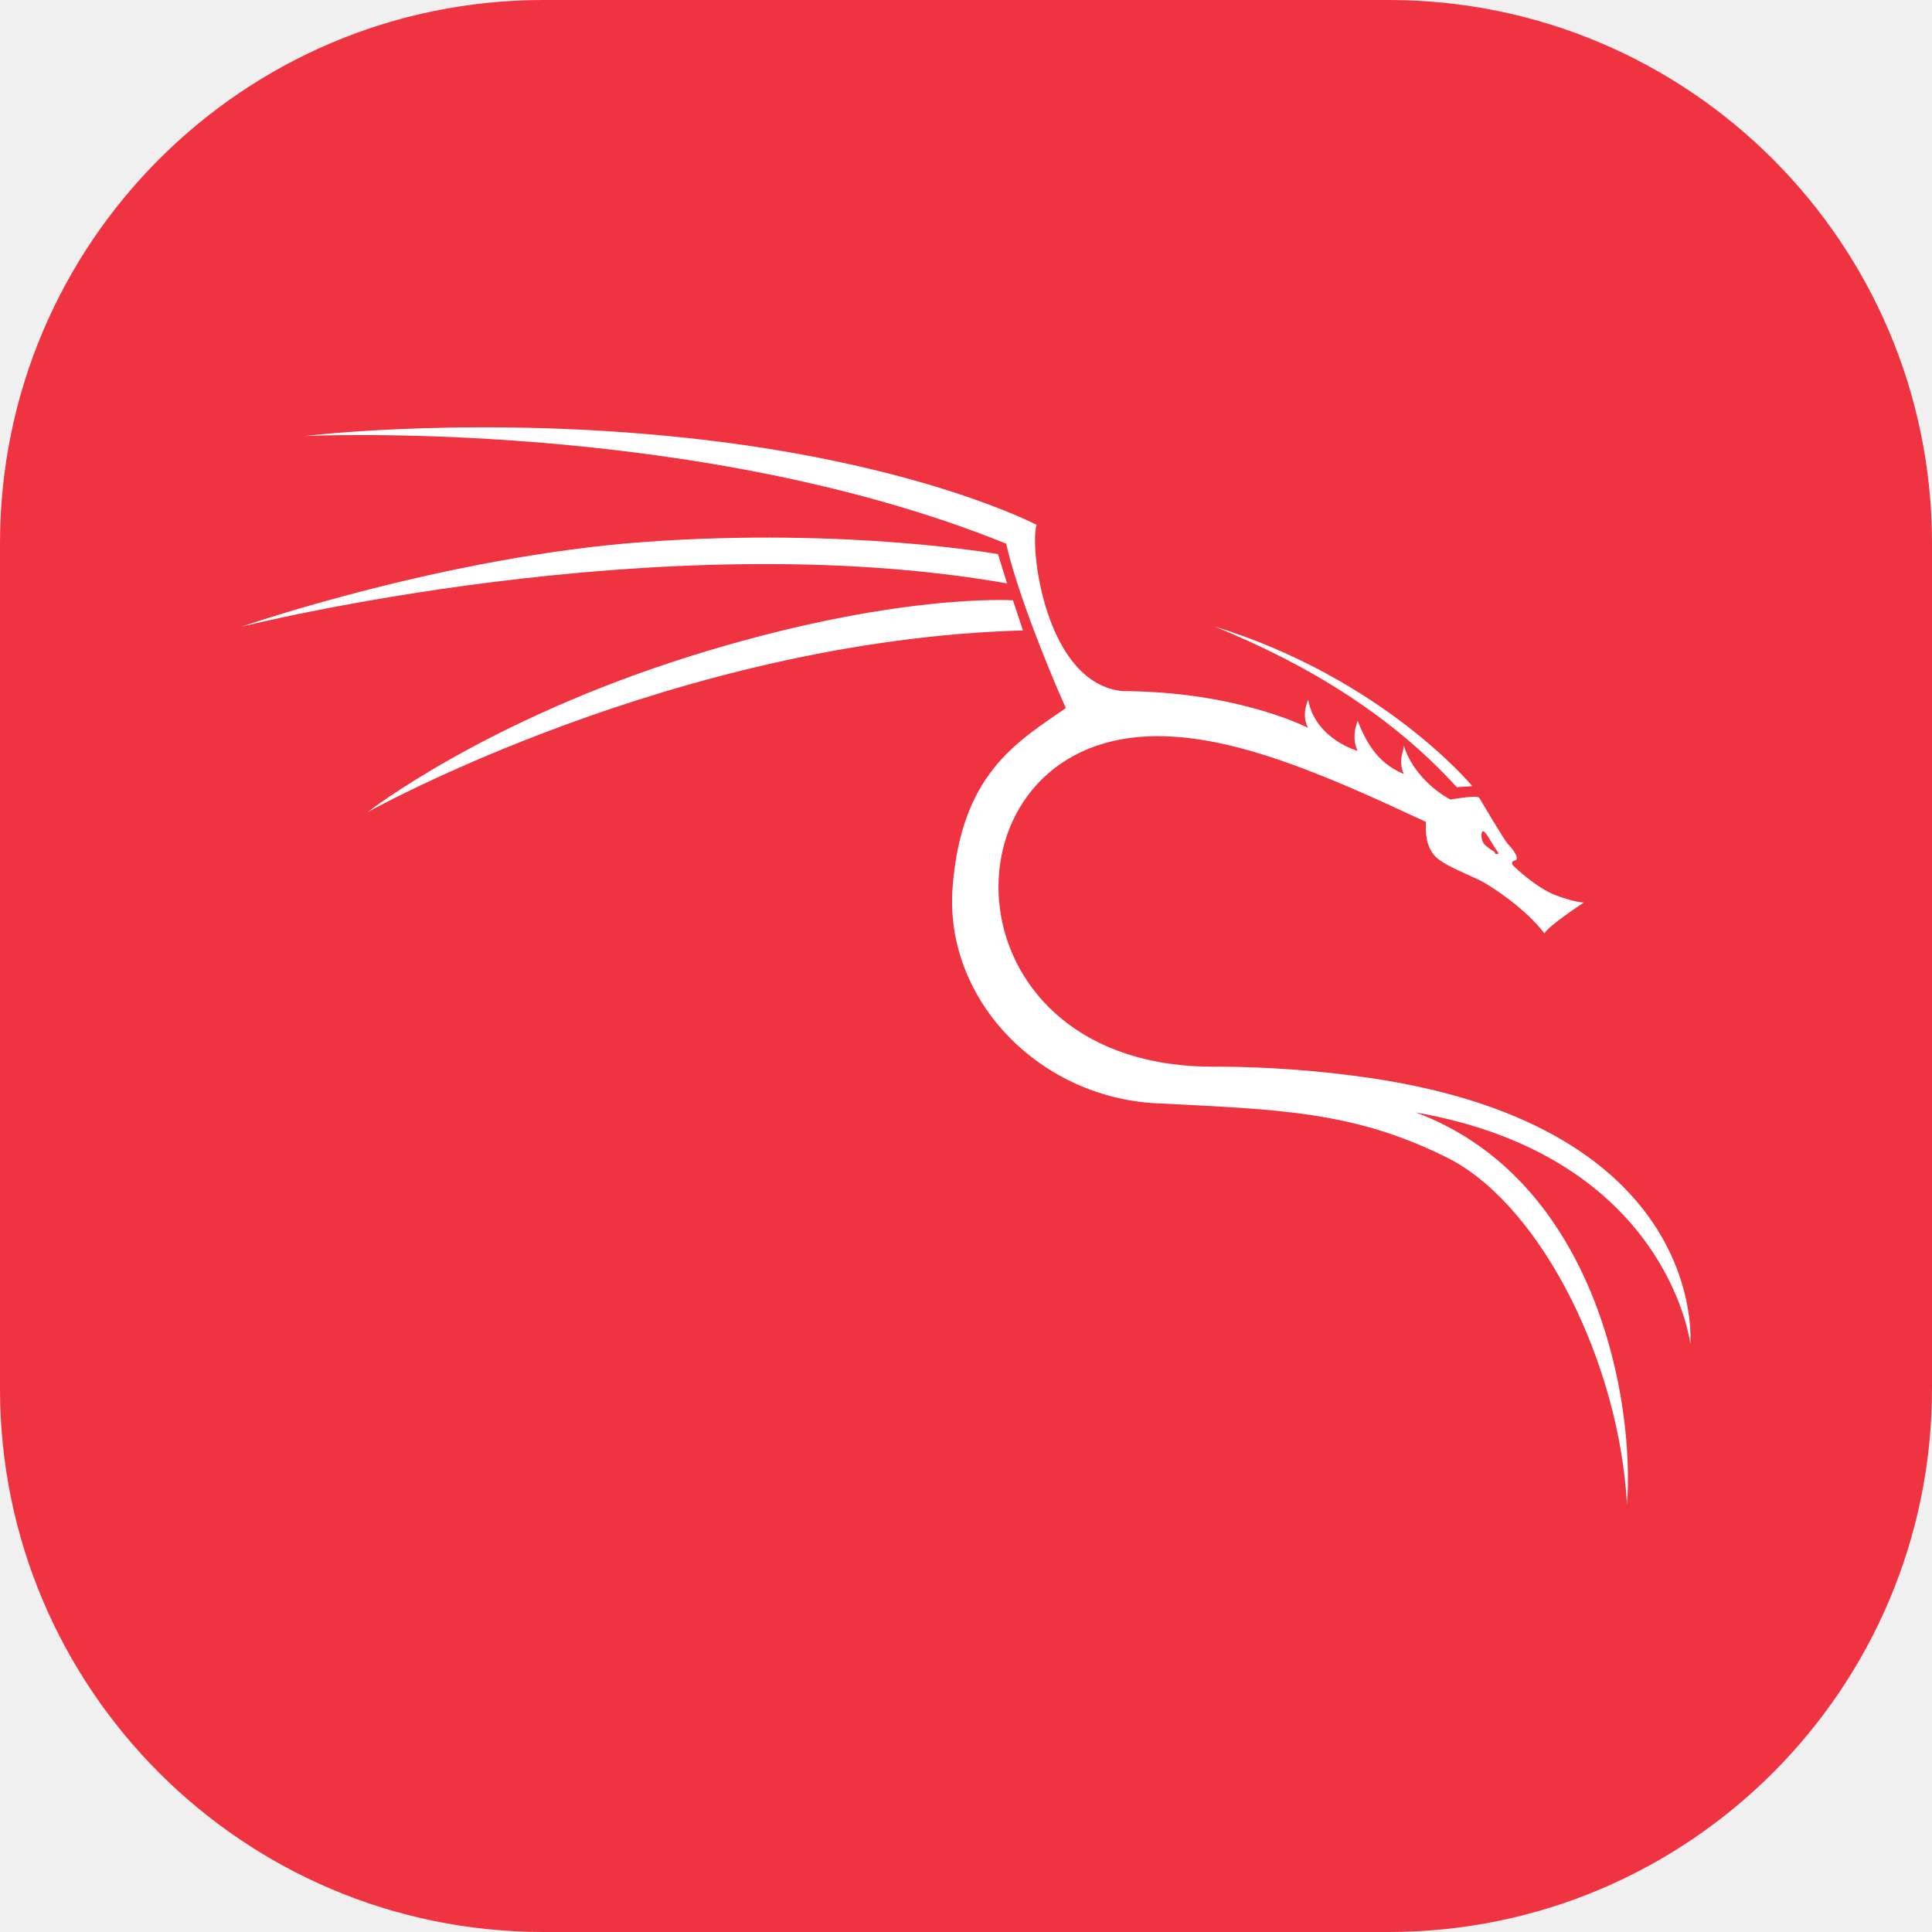
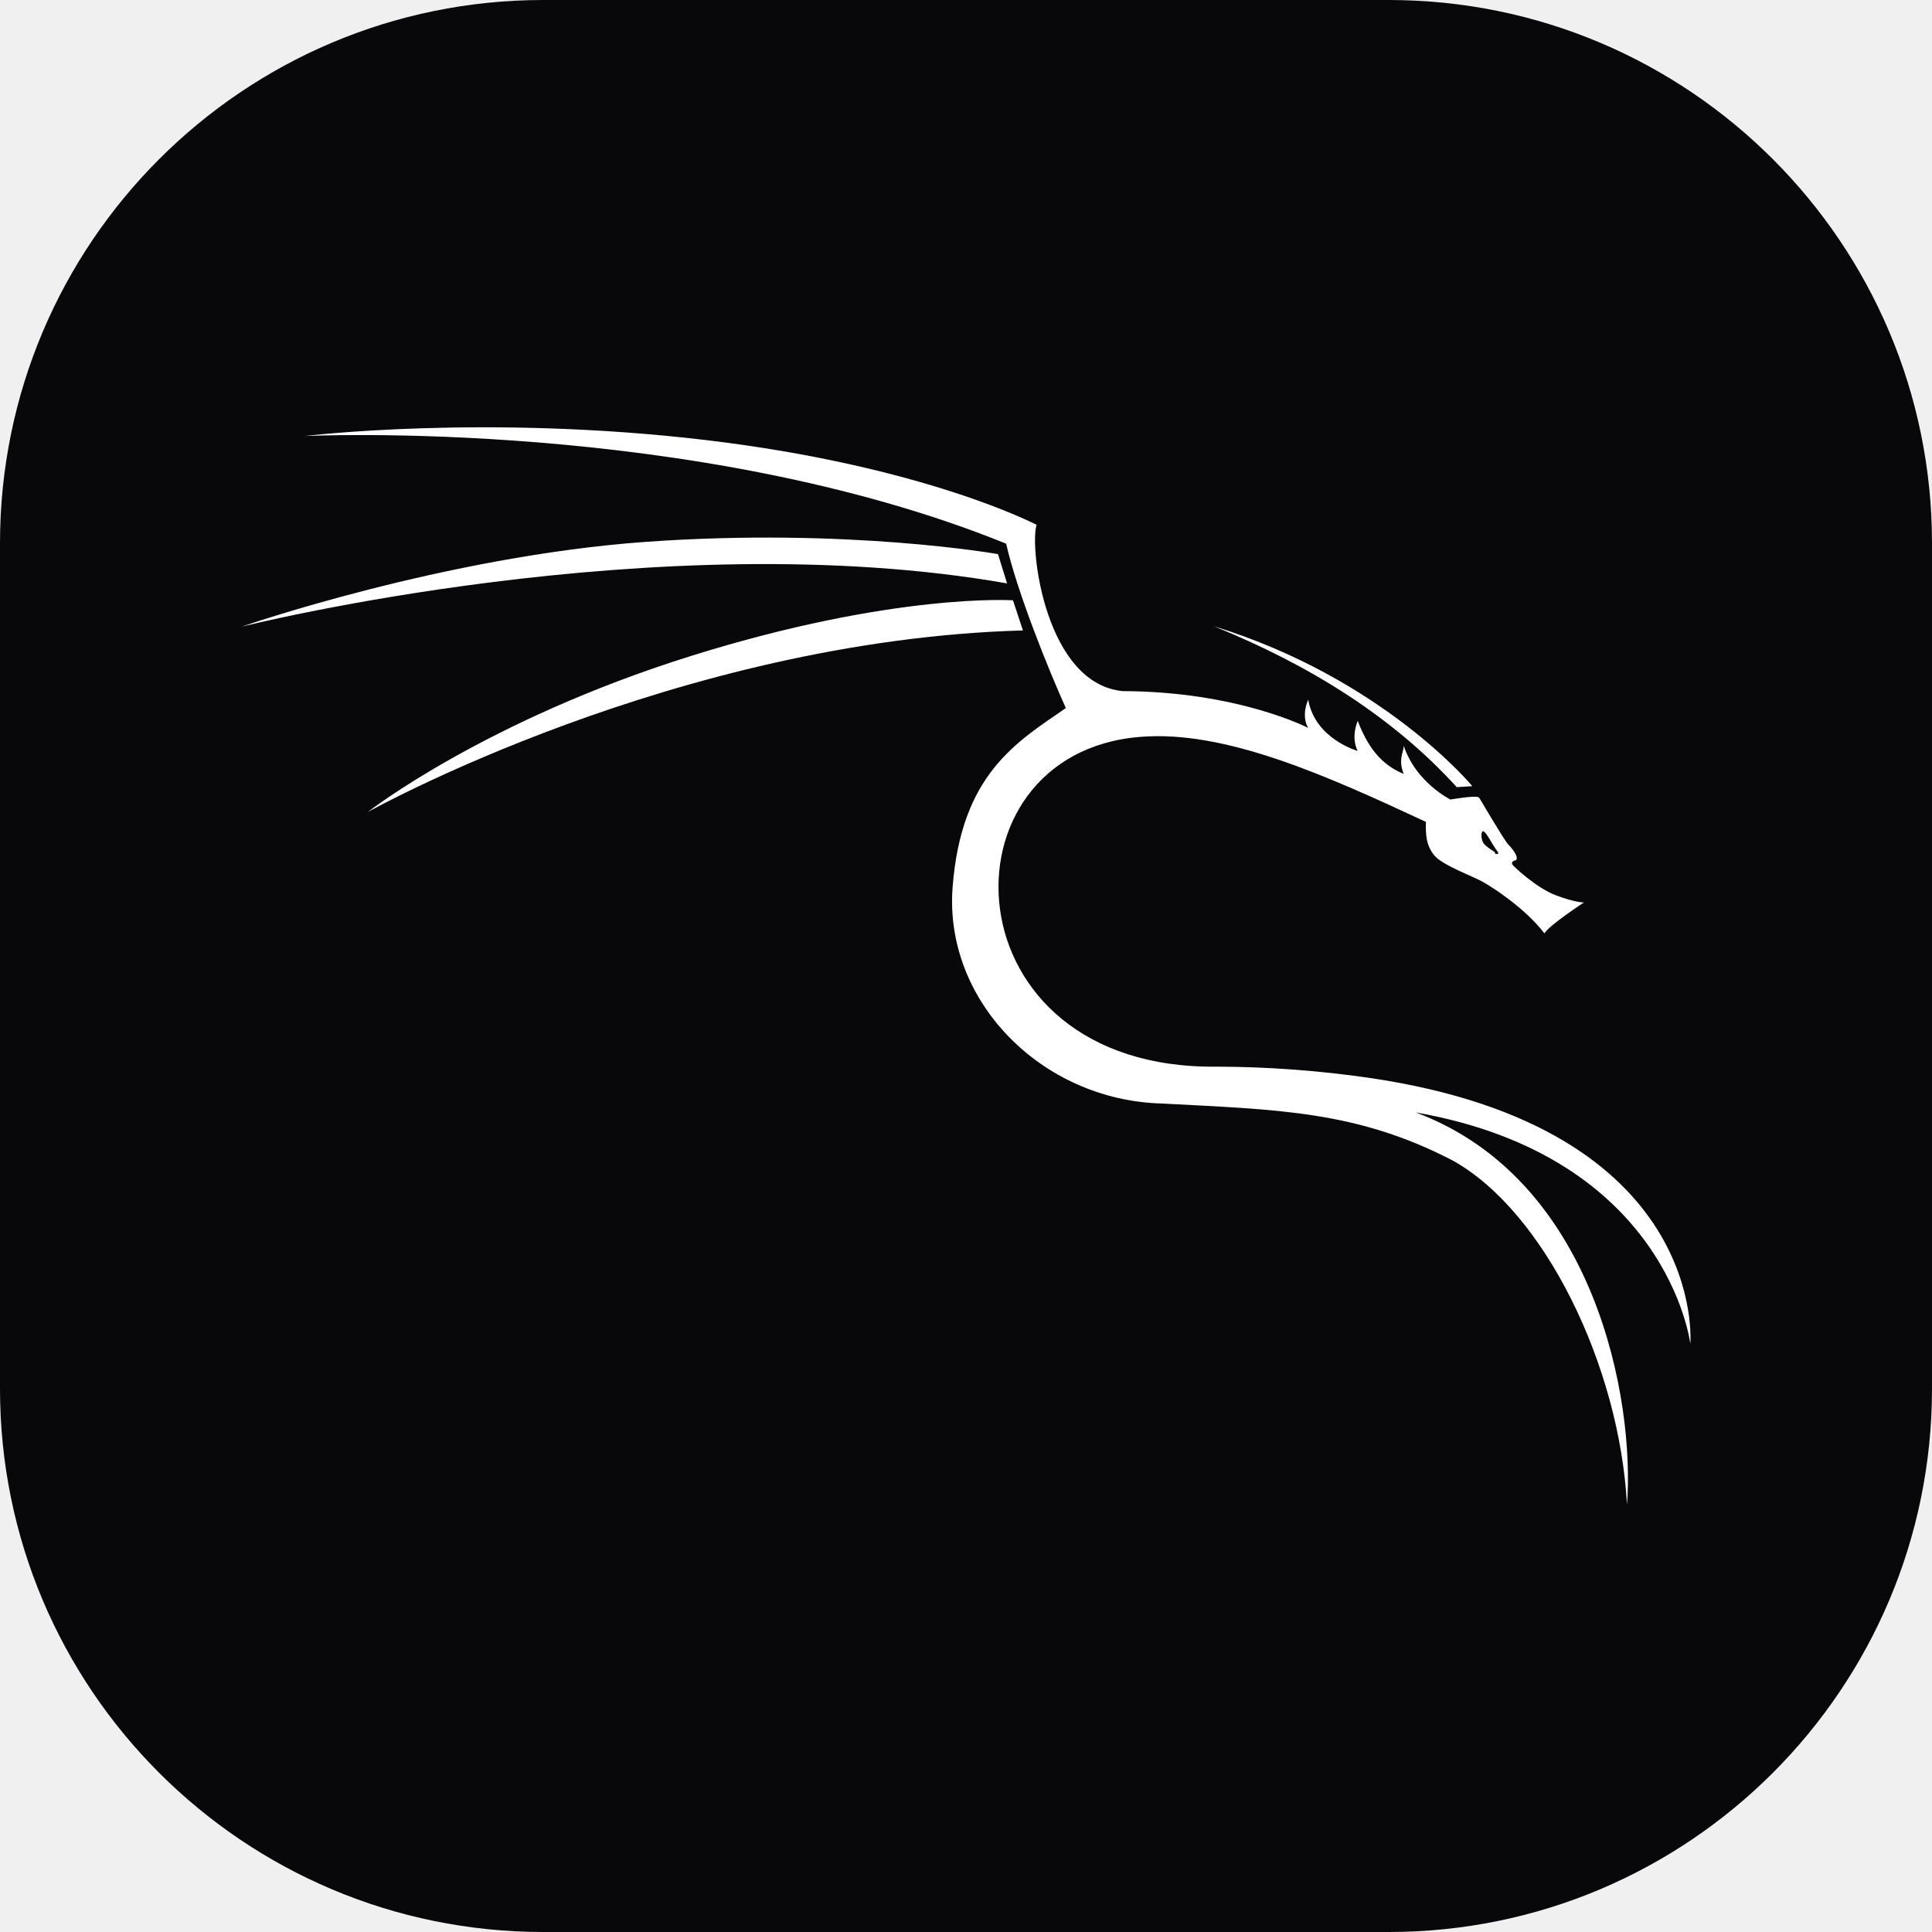
<svg xmlns="http://www.w3.org/2000/svg" viewBox="0 0 64 64">
-   <rect width="64" height="64" rx="18" fill="#ef3340" />
+   <rect width="64" height="64" rx="18" fill="#08080a" />
  <g transform="translate(8 8) scale(2)">
    <path fill="#ffffff" d="M12.778 5.943s-1.97-.13-5.327.92c-3.42 1.07-5.36 2.587-5.36 2.587s5.098-2.847 10.852-3.008zm7.351 3.095l.257-.017s-1.468-1.78-4.278-2.648c1.58.642 2.954 1.493 4.021 2.665m.42.74c.039-.068.166.217.263.337c.004.024.01.039-.045.027c-.005-.025-.013-.032-.013-.032s-.135-.08-.177-.137s-.049-.157-.028-.195m3.448 8.479s.312-3.578-5.31-4.403a18 18 0 0 0-2.524-.187c-4.506.06-4.67-5.197-1.275-5.462c1.407-.116 3.087.643 4.73 1.408c-.007.204.002.385.136.552s.648.35.813.445c.164.094.691.43 1.014.85c.07-.131.654-.512.654-.512s-.14.003-.465-.119c-.326-.122-.713-.49-.722-.511s-.015-.055.06-.07c.059-.049-.072-.207-.13-.265s-.445-.716-.454-.73c-.009-.016-.012-.031-.04-.05c-.085-.027-.46.04-.46.04s-.575-.283-.774-.893c.003.107-.099.224 0 .469c-.3-.127-.558-.344-.762-.88c-.12.305 0 .499 0 .499s-.707-.198-.82-.85c-.124.293 0 .469 0 .469s-1.153-.602-3.069-.61c-1.283-.118-1.55-2.374-1.43-2.754c0 0-1.85-.975-5.493-1.406c-3.642-.43-6.628-.065-6.628-.065s6.45-.31 11.617 1.783c.176.785.704 2.094.989 2.723c-.815.563-1.733 1.092-1.876 2.97s1.472 3.53 3.474 3.58c1.9.102 3.214.116 4.806.942c1.52.84 2.766 3.4 2.89 5.703c.132-1.709-.509-5.383-3.5-6.498c4.181.732 4.549 3.832 4.549 3.832M12.68 5.663l-.15-.485s-2.484-.441-5.822-.204S0 6.38 0 6.38s6.896-1.735 12.68-.717" />
  </g>
</svg>
